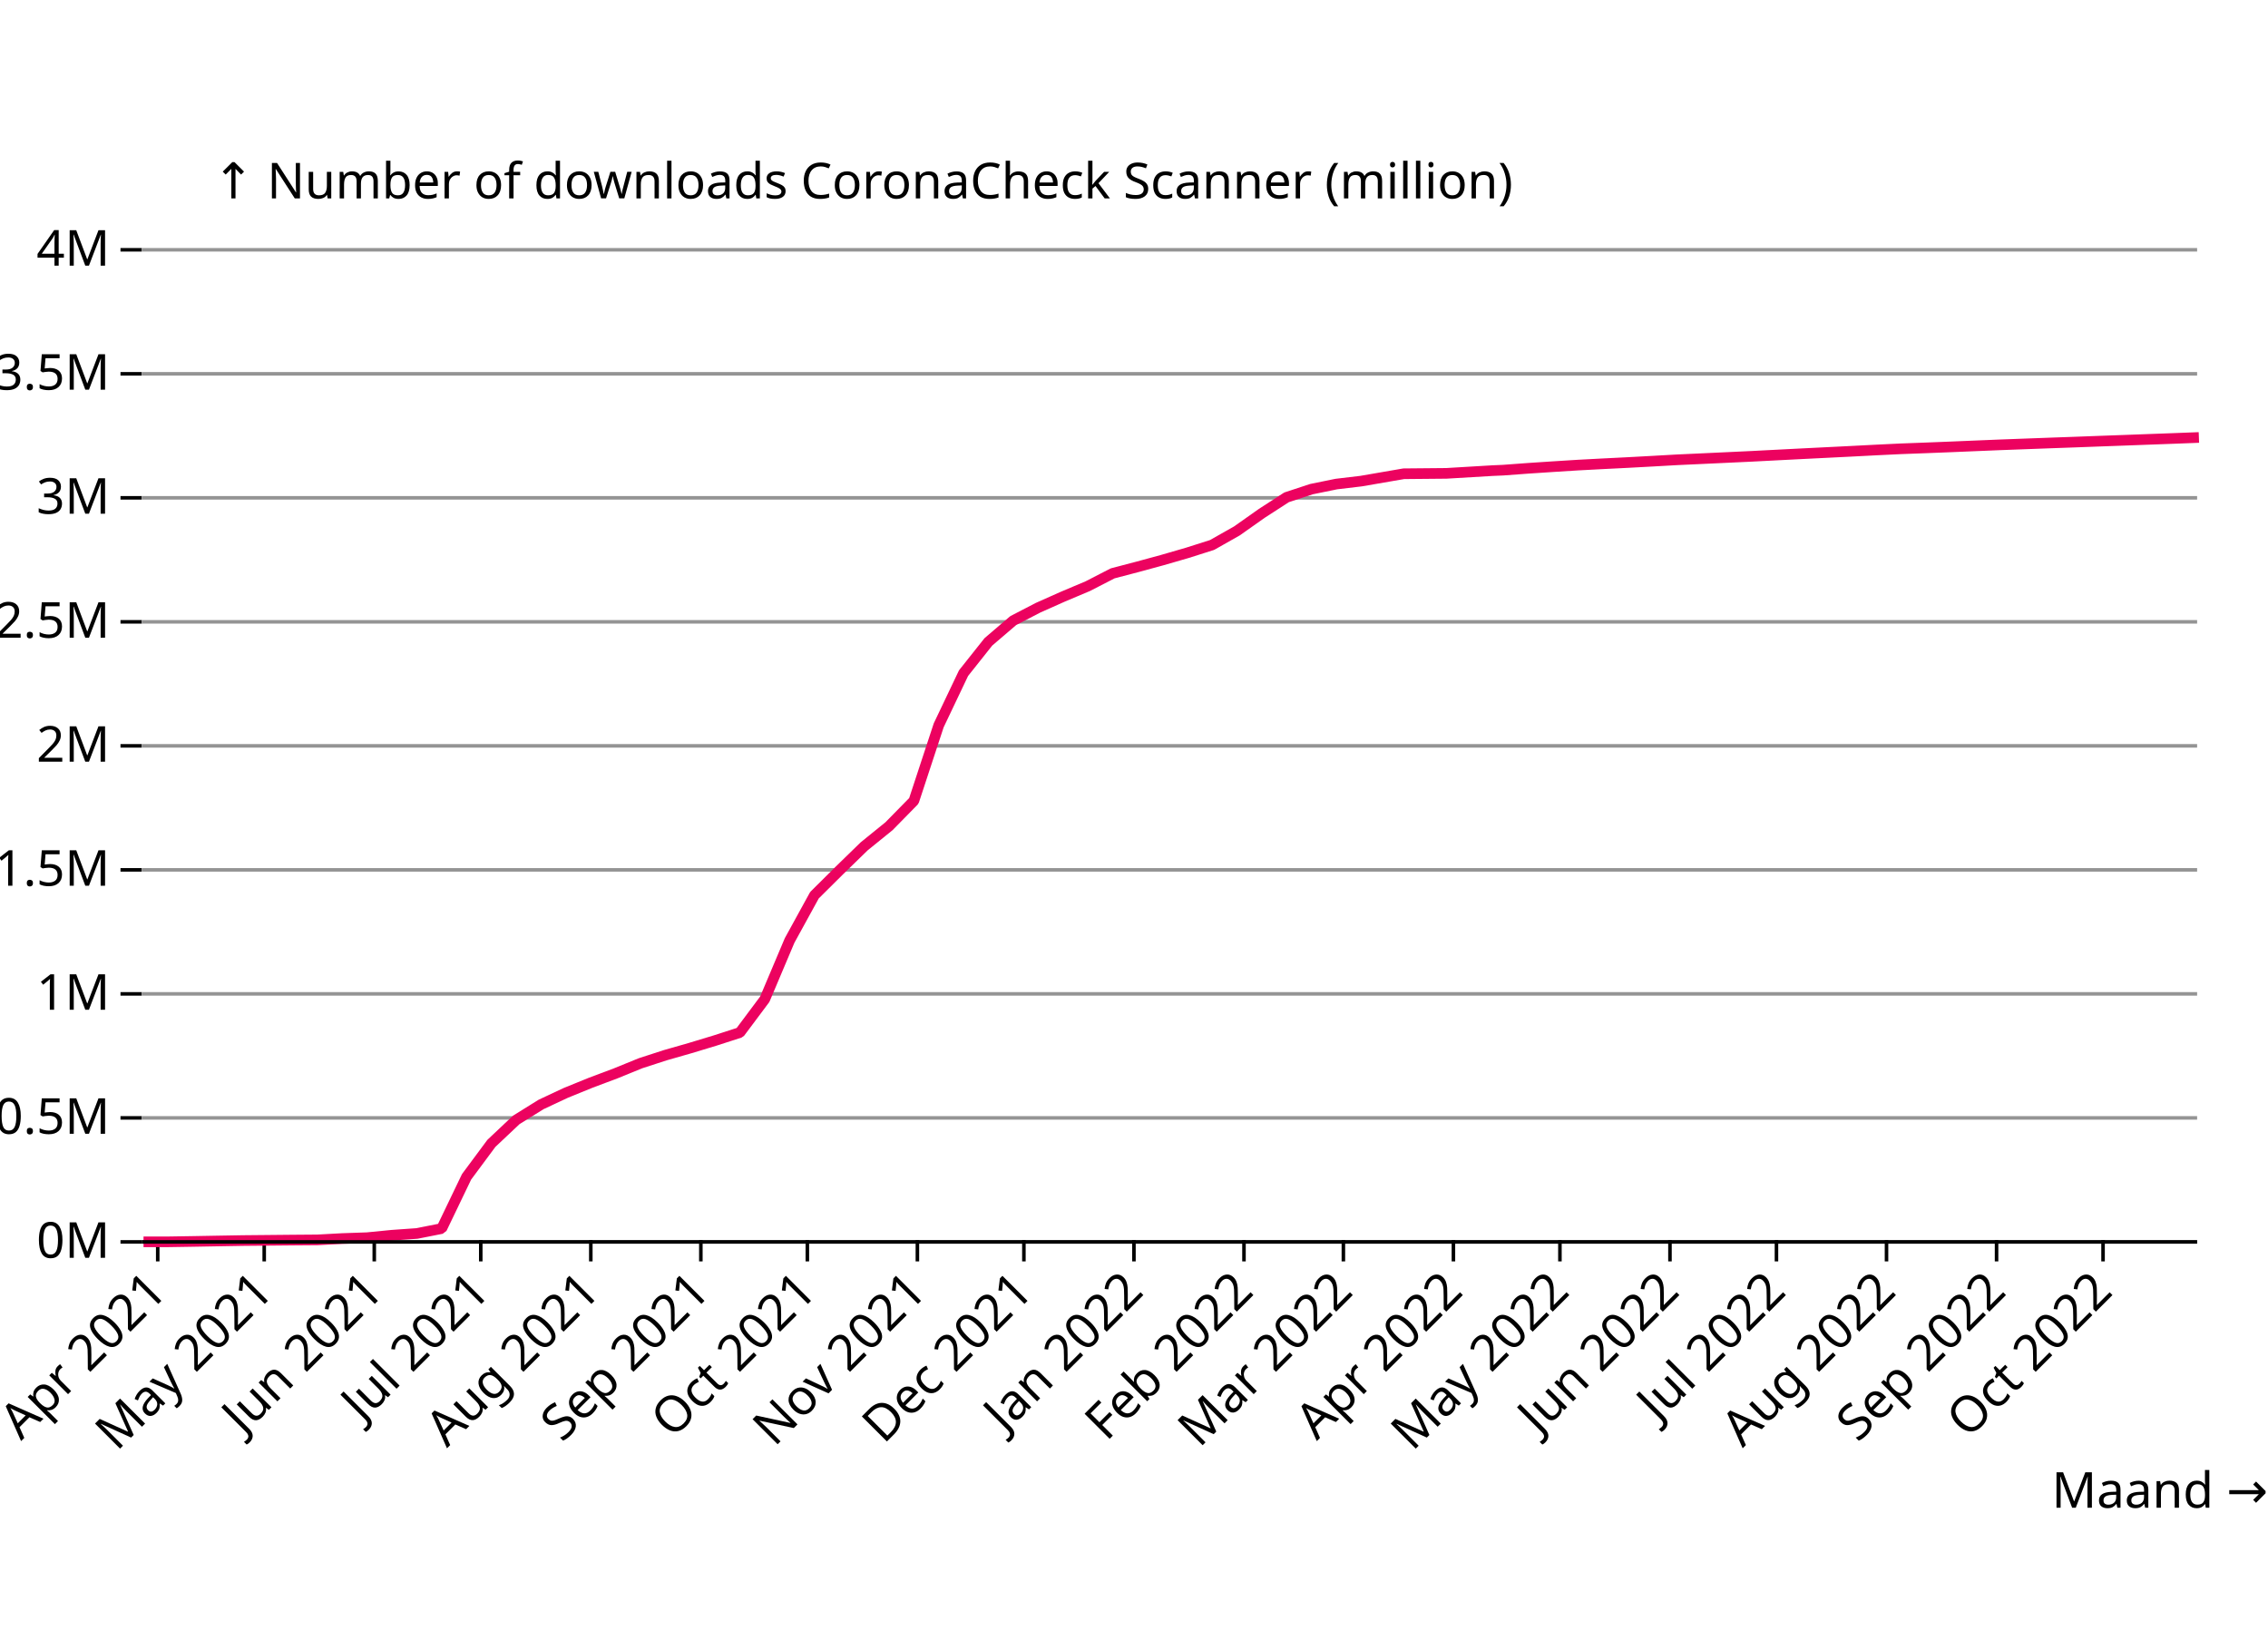
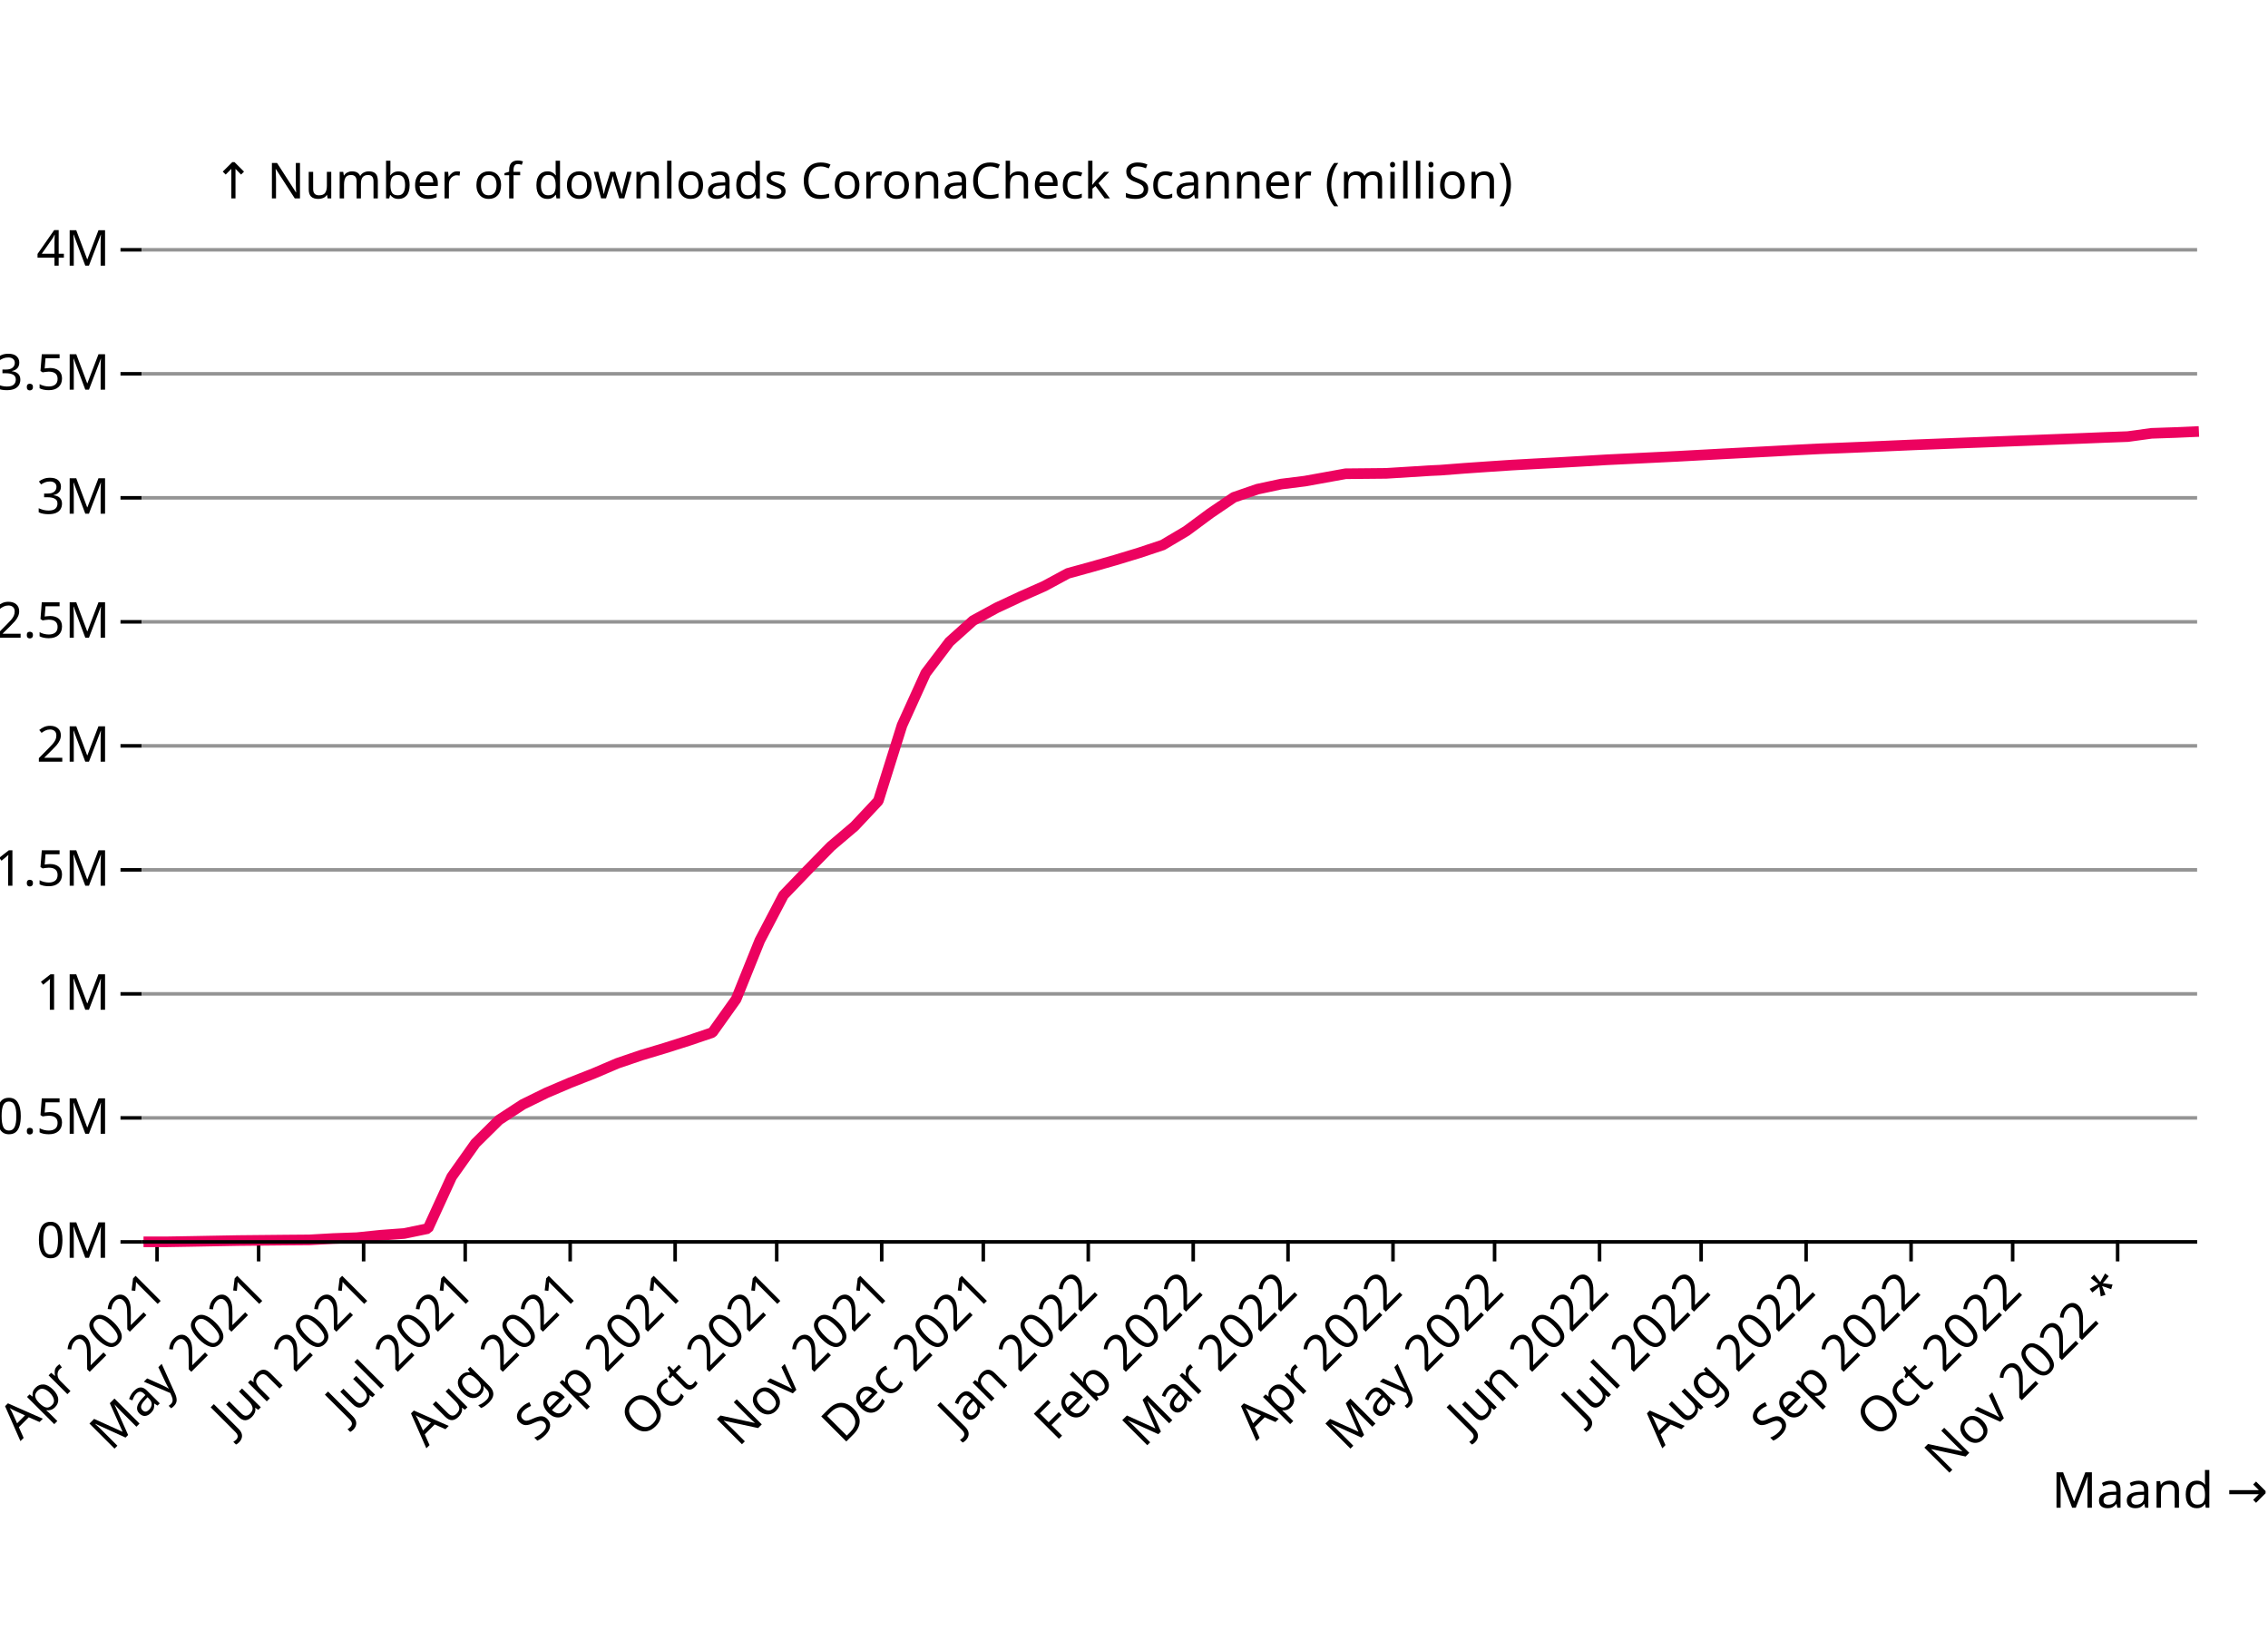
<svg xmlns="http://www.w3.org/2000/svg" class="plot" fill="currentColor" text-anchor="middle" width="640" height="460" viewBox="0 0 640 400" style="font-family: 'RO Sans', sans-serif; font-size: 14px;">
  <style>
        line[stroke-opacity] {
            stroke-opacity: 1;
            stroke: #949494;
        }
</style>
  <g transform="translate(40,0)" fill="none" text-anchor="end">
    <g class="tick" opacity="1" transform="translate(0,320.5)">
      <line stroke="currentColor" x2="-6" />
      <line stroke="currentColor" x2="580" stroke-opacity="0.1" />
      <text fill="currentColor" x="-9" dy="0.32em">0M</text>
    </g>
    <g class="tick" opacity="1" transform="translate(0,285.5)">
      <line stroke="currentColor" x2="-6" />
      <line stroke="currentColor" x2="580" stroke-opacity="0.1" />
      <text fill="currentColor" x="-9" dy="0.32em">0.5M</text>
    </g>
    <g class="tick" opacity="1" transform="translate(0,250.5)">
      <line stroke="currentColor" x2="-6" />
      <line stroke="currentColor" x2="580" stroke-opacity="0.1" />
      <text fill="currentColor" x="-9" dy="0.32em">1M</text>
    </g>
    <g class="tick" opacity="1" transform="translate(0,215.5)">
      <line stroke="currentColor" x2="-6" />
      <line stroke="currentColor" x2="580" stroke-opacity="0.1" />
      <text fill="currentColor" x="-9" dy="0.32em">1.5M</text>
    </g>
    <g class="tick" opacity="1" transform="translate(0,180.5)">
      <line stroke="currentColor" x2="-6" />
      <line stroke="currentColor" x2="580" stroke-opacity="0.1" />
      <text fill="currentColor" x="-9" dy="0.32em">2M</text>
    </g>
    <g class="tick" opacity="1" transform="translate(0,145.5)">
      <line stroke="currentColor" x2="-6" />
      <line stroke="currentColor" x2="580" stroke-opacity="0.1" />
      <text fill="currentColor" x="-9" dy="0.32em">2.5M</text>
    </g>
    <g class="tick" opacity="1" transform="translate(0,110.5)">
      <line stroke="currentColor" x2="-6" />
      <line stroke="currentColor" x2="580" stroke-opacity="0.1" />
      <text fill="currentColor" x="-9" dy="0.32em">3M</text>
    </g>
    <g class="tick" opacity="1" transform="translate(0,75.5)">
      <line stroke="currentColor" x2="-6" />
      <line stroke="currentColor" x2="580" stroke-opacity="0.1" />
      <text fill="currentColor" x="-9" dy="0.32em">3.5M</text>
    </g>
    <g class="tick" opacity="1" transform="translate(0,40.5)">
      <line stroke="currentColor" x2="-6" />
      <line stroke="currentColor" x2="580" stroke-opacity="0.1" />
      <text fill="currentColor" x="-9" dy="0.32em">4M</text>
    </g>
    <text fill="currentColor" transform="translate(20,40)" dy="-1em" text-anchor="start">↑ Number of downloads CoronaCheck Scanner (million)</text>
  </g>
  <g transform="translate(0,320)" fill="none" text-anchor="middle">
-     <g class="tick" opacity="1" transform="translate(44.50691,0)">
+     <g class="tick" opacity="1" transform="translate(44.32208,0)">
      <line stroke="currentColor" y2="6" />
      <text fill="currentColor" dy="0.32em" transform="translate(0, 11.82843) rotate(-45)" text-anchor="end">Apr 2021</text>
    </g>
-     <g class="tick" opacity="1" transform="translate(74.55872,0)">
+     <g class="tick" opacity="1" transform="translate(72.98764,0)">
      <line stroke="currentColor" y2="6" />
      <text fill="currentColor" dy="0.32em" transform="translate(0, 11.82843) rotate(-45)" text-anchor="end">May 2021</text>
    </g>
-     <g class="tick" opacity="1" transform="translate(105.6123,0)">
+     <g class="tick" opacity="1" transform="translate(102.6087,0)">
      <line stroke="currentColor" y2="6" />
      <text fill="currentColor" dy="0.32em" transform="translate(0, 11.82843) rotate(-45)" text-anchor="end">Jun 2021</text>
    </g>
-     <g class="tick" opacity="1" transform="translate(135.6641,0)">
+     <g class="tick" opacity="1" transform="translate(131.2743,0)">
      <line stroke="currentColor" y2="6" />
      <text fill="currentColor" dy="0.32em" transform="translate(0, 11.82843) rotate(-45)" text-anchor="end">Jul 2021</text>
    </g>
-     <g class="tick" opacity="1" transform="translate(166.7176,0)">
+     <g class="tick" opacity="1" transform="translate(160.8954,0)">
      <line stroke="currentColor" y2="6" />
      <text fill="currentColor" dy="0.32em" transform="translate(0, 11.82843) rotate(-45)" text-anchor="end">Aug 2021</text>
    </g>
-     <g class="tick" opacity="1" transform="translate(197.7712,0)">
+     <g class="tick" opacity="1" transform="translate(190.5165,0)">
      <line stroke="currentColor" y2="6" />
      <text fill="currentColor" dy="0.32em" transform="translate(0, 11.82843) rotate(-45)" text-anchor="end">Sep 2021</text>
    </g>
-     <g class="tick" opacity="1" transform="translate(227.823,0)">
+     <g class="tick" opacity="1" transform="translate(219.182,0)">
      <line stroke="currentColor" y2="6" />
      <text fill="currentColor" dy="0.32em" transform="translate(0, 11.82843) rotate(-45)" text-anchor="end">Oct 2021</text>
    </g>
-     <g class="tick" opacity="1" transform="translate(258.8765,0)">
+     <g class="tick" opacity="1" transform="translate(248.8031,0)">
      <line stroke="currentColor" y2="6" />
      <text fill="currentColor" dy="0.32em" transform="translate(0, 11.82843) rotate(-45)" text-anchor="end">Nov 2021</text>
    </g>
-     <g class="tick" opacity="1" transform="translate(288.9283,0)">
+     <g class="tick" opacity="1" transform="translate(277.4687,0)">
      <line stroke="currentColor" y2="6" />
      <text fill="currentColor" dy="0.32em" transform="translate(0, 11.82843) rotate(-45)" text-anchor="end">Dec 2021</text>
    </g>
-     <g class="tick" opacity="1" transform="translate(319.9819,0)">
+     <g class="tick" opacity="1" transform="translate(307.0898,0)">
      <line stroke="currentColor" y2="6" />
      <text fill="currentColor" dy="0.32em" transform="translate(0, 11.82843) rotate(-45)" text-anchor="end">Jan 2022</text>
    </g>
-     <g class="tick" opacity="1" transform="translate(351.0354,0)">
+     <g class="tick" opacity="1" transform="translate(336.7109,0)">
      <line stroke="currentColor" y2="6" />
      <text fill="currentColor" dy="0.32em" transform="translate(0, 11.82843) rotate(-45)" text-anchor="end">Feb 2022</text>
    </g>
-     <g class="tick" opacity="1" transform="translate(379.0838,0)">
+     <g class="tick" opacity="1" transform="translate(363.4654,0)">
      <line stroke="currentColor" y2="6" />
      <text fill="currentColor" dy="0.32em" transform="translate(0, 11.82843) rotate(-45)" text-anchor="end">Mar 2022</text>
    </g>
-     <g class="tick" opacity="1" transform="translate(410.1373,0)">
+     <g class="tick" opacity="1" transform="translate(393.0865,0)">
      <line stroke="currentColor" y2="6" />
      <text fill="currentColor" dy="0.32em" transform="translate(0, 11.82843) rotate(-45)" text-anchor="end">Apr 2022</text>
    </g>
-     <g class="tick" opacity="1" transform="translate(440.1891,0)">
+     <g class="tick" opacity="1" transform="translate(421.7521,0)">
      <line stroke="currentColor" y2="6" />
      <text fill="currentColor" dy="0.32em" transform="translate(0, 11.82843) rotate(-45)" text-anchor="end">May 2022</text>
    </g>
-     <g class="tick" opacity="1" transform="translate(471.2427,0)">
+     <g class="tick" opacity="1" transform="translate(451.3731,0)">
      <line stroke="currentColor" y2="6" />
      <text fill="currentColor" dy="0.32em" transform="translate(0, 11.82843) rotate(-45)" text-anchor="end">Jun 2022</text>
    </g>
-     <g class="tick" opacity="1" transform="translate(501.2945,0)">
+     <g class="tick" opacity="1" transform="translate(480.0387,0)">
      <line stroke="currentColor" y2="6" />
      <text fill="currentColor" dy="0.32em" transform="translate(0, 11.82843) rotate(-45)" text-anchor="end">Jul 2022</text>
    </g>
-     <g class="tick" opacity="1" transform="translate(532.348,0)">
+     <g class="tick" opacity="1" transform="translate(509.6598,0)">
      <line stroke="currentColor" y2="6" />
      <text fill="currentColor" dy="0.32em" transform="translate(0, 11.82843) rotate(-45)" text-anchor="end">Aug 2022</text>
    </g>
-     <g class="tick" opacity="1" transform="translate(563.4016,0)">
+     <g class="tick" opacity="1" transform="translate(539.2809,0)">
      <line stroke="currentColor" y2="6" />
      <text fill="currentColor" dy="0.32em" transform="translate(0, 11.82843) rotate(-45)" text-anchor="end">Sep 2022</text>
    </g>
-     <g class="tick" opacity="1" transform="translate(593.4534,0)">
+     <g class="tick" opacity="1" transform="translate(567.9465,0)">
      <line stroke="currentColor" y2="6" />
      <text fill="currentColor" dy="0.32em" transform="translate(0, 11.82843) rotate(-45)" text-anchor="end">Oct 2022</text>
+     </g>
+     <g class="tick" opacity="1" transform="translate(597.5675,0)">
+       <line stroke="currentColor" y2="6" />
+       <text fill="currentColor" dy="0.32em" transform="translate(0, 11.82843) rotate(-45)" text-anchor="end">Nov 2022 *</text>
    </g>
    <text fill="currentColor" transform="translate(640,80)" dy="-0.32em" text-anchor="end">Maand →</text>
  </g>
  <g fill="none" stroke="#ec025f" stroke-width="3" stroke-miterlimit="1" transform="translate(0.5,0.5)">
-     <path d="M40,319.983L47.012,319.977L54.024,319.865L61.036,319.739L68.048,319.618L75.06,319.552L82.073,319.484L89.085,319.43L96.097,319.05L103.109,318.809L110.121,318.117L117.133,317.623L124.145,316.233L131.157,301.636L138.169,292.184L145.181,285.571L152.193,281.205L159.206,277.922L166.218,275.071L173.23,272.438L180.242,269.579L187.254,267.305L194.266,265.298L201.278,263.173L208.29,260.909L215.302,251.522L222.314,234.934L229.326,222.156L236.339,215.192L243.351,208.365L250.363,202.681L257.375,195.536L264.387,174.21L271.399,159.478L278.411,150.648L285.423,144.649L292.435,141.014L299.447,137.89L306.459,134.931L313.472,131.32L320.484,129.481L327.496,127.573L334.508,125.541L341.52,123.313L348.532,119.345L355.544,114.395L355.544,114.395L362.556,109.856L369.568,107.551L376.58,106.118L383.592,105.283L395.613,103.207L407.634,103.097L420.656,102.323L423.661,102.192L430.674,101.673L437.686,101.209L444.698,100.767L451.71,100.396L458.722,100.045L465.734,99.664L472.746,99.269L479.758,98.946L486.77,98.618L493.782,98.289L500.794,97.925L507.807,97.566L514.819,97.217L521.831,96.868L528.843,96.504L535.855,96.166L542.867,95.905L549.879,95.627L556.891,95.334L563.903,95.044L570.915,94.784L577.927,94.523L584.94,94.273L591.952,94.01L598.964,93.755L605.976,93.494L612.988,93.237L620,92.965" />
+     <path d="M40,319.983L46.689,319.977L53.377,319.865L60.066,319.739L66.755,319.618L73.443,319.552L80.132,319.484L86.82,319.43L93.509,319.05L100.198,318.809L106.886,318.117L113.575,317.623L120.264,316.233L126.952,301.636L133.641,292.184L140.329,285.571L147.018,281.205L153.707,277.922L160.395,275.071L167.084,272.438L173.773,269.579L180.461,267.305L187.15,265.298L193.839,263.173L200.527,260.909L207.216,251.522L213.904,234.934L220.593,222.156L227.282,215.192L233.97,208.365L240.659,202.681L247.348,195.536L254.036,174.21L260.725,159.478L267.414,150.648L274.102,144.649L280.791,141.014L287.479,137.89L294.168,134.931L300.857,131.32L307.545,129.481L314.234,127.573L320.923,125.541L327.611,123.313L334.3,119.345L340.988,114.395L340.988,114.395L347.677,109.856L354.366,107.551L361.054,106.118L367.743,105.283L379.209,103.207L390.675,103.097L403.097,102.323L405.964,102.192L412.652,101.673L419.341,101.209L426.03,100.767L432.718,100.396L439.407,100.045L446.096,99.664L452.784,99.269L459.473,98.946L466.161,98.618L472.85,98.289L479.539,97.925L486.227,97.566L492.916,97.217L499.605,96.868L506.293,96.504L512.982,96.166L519.671,95.905L526.359,95.627L533.048,95.334L539.736,95.044L546.425,94.784L553.114,94.523L559.802,94.273L566.491,94.01L573.18,93.755L579.868,93.494L586.557,93.237L593.245,92.965L599.934,92.716L606.623,91.798L613.311,91.571L620,91.276" />
  </g>
  <g stroke="currentColor" transform="translate(0,0.5)">
    <line x1="40" x2="620" y1="320" y2="320" />
  </g>
</svg>
